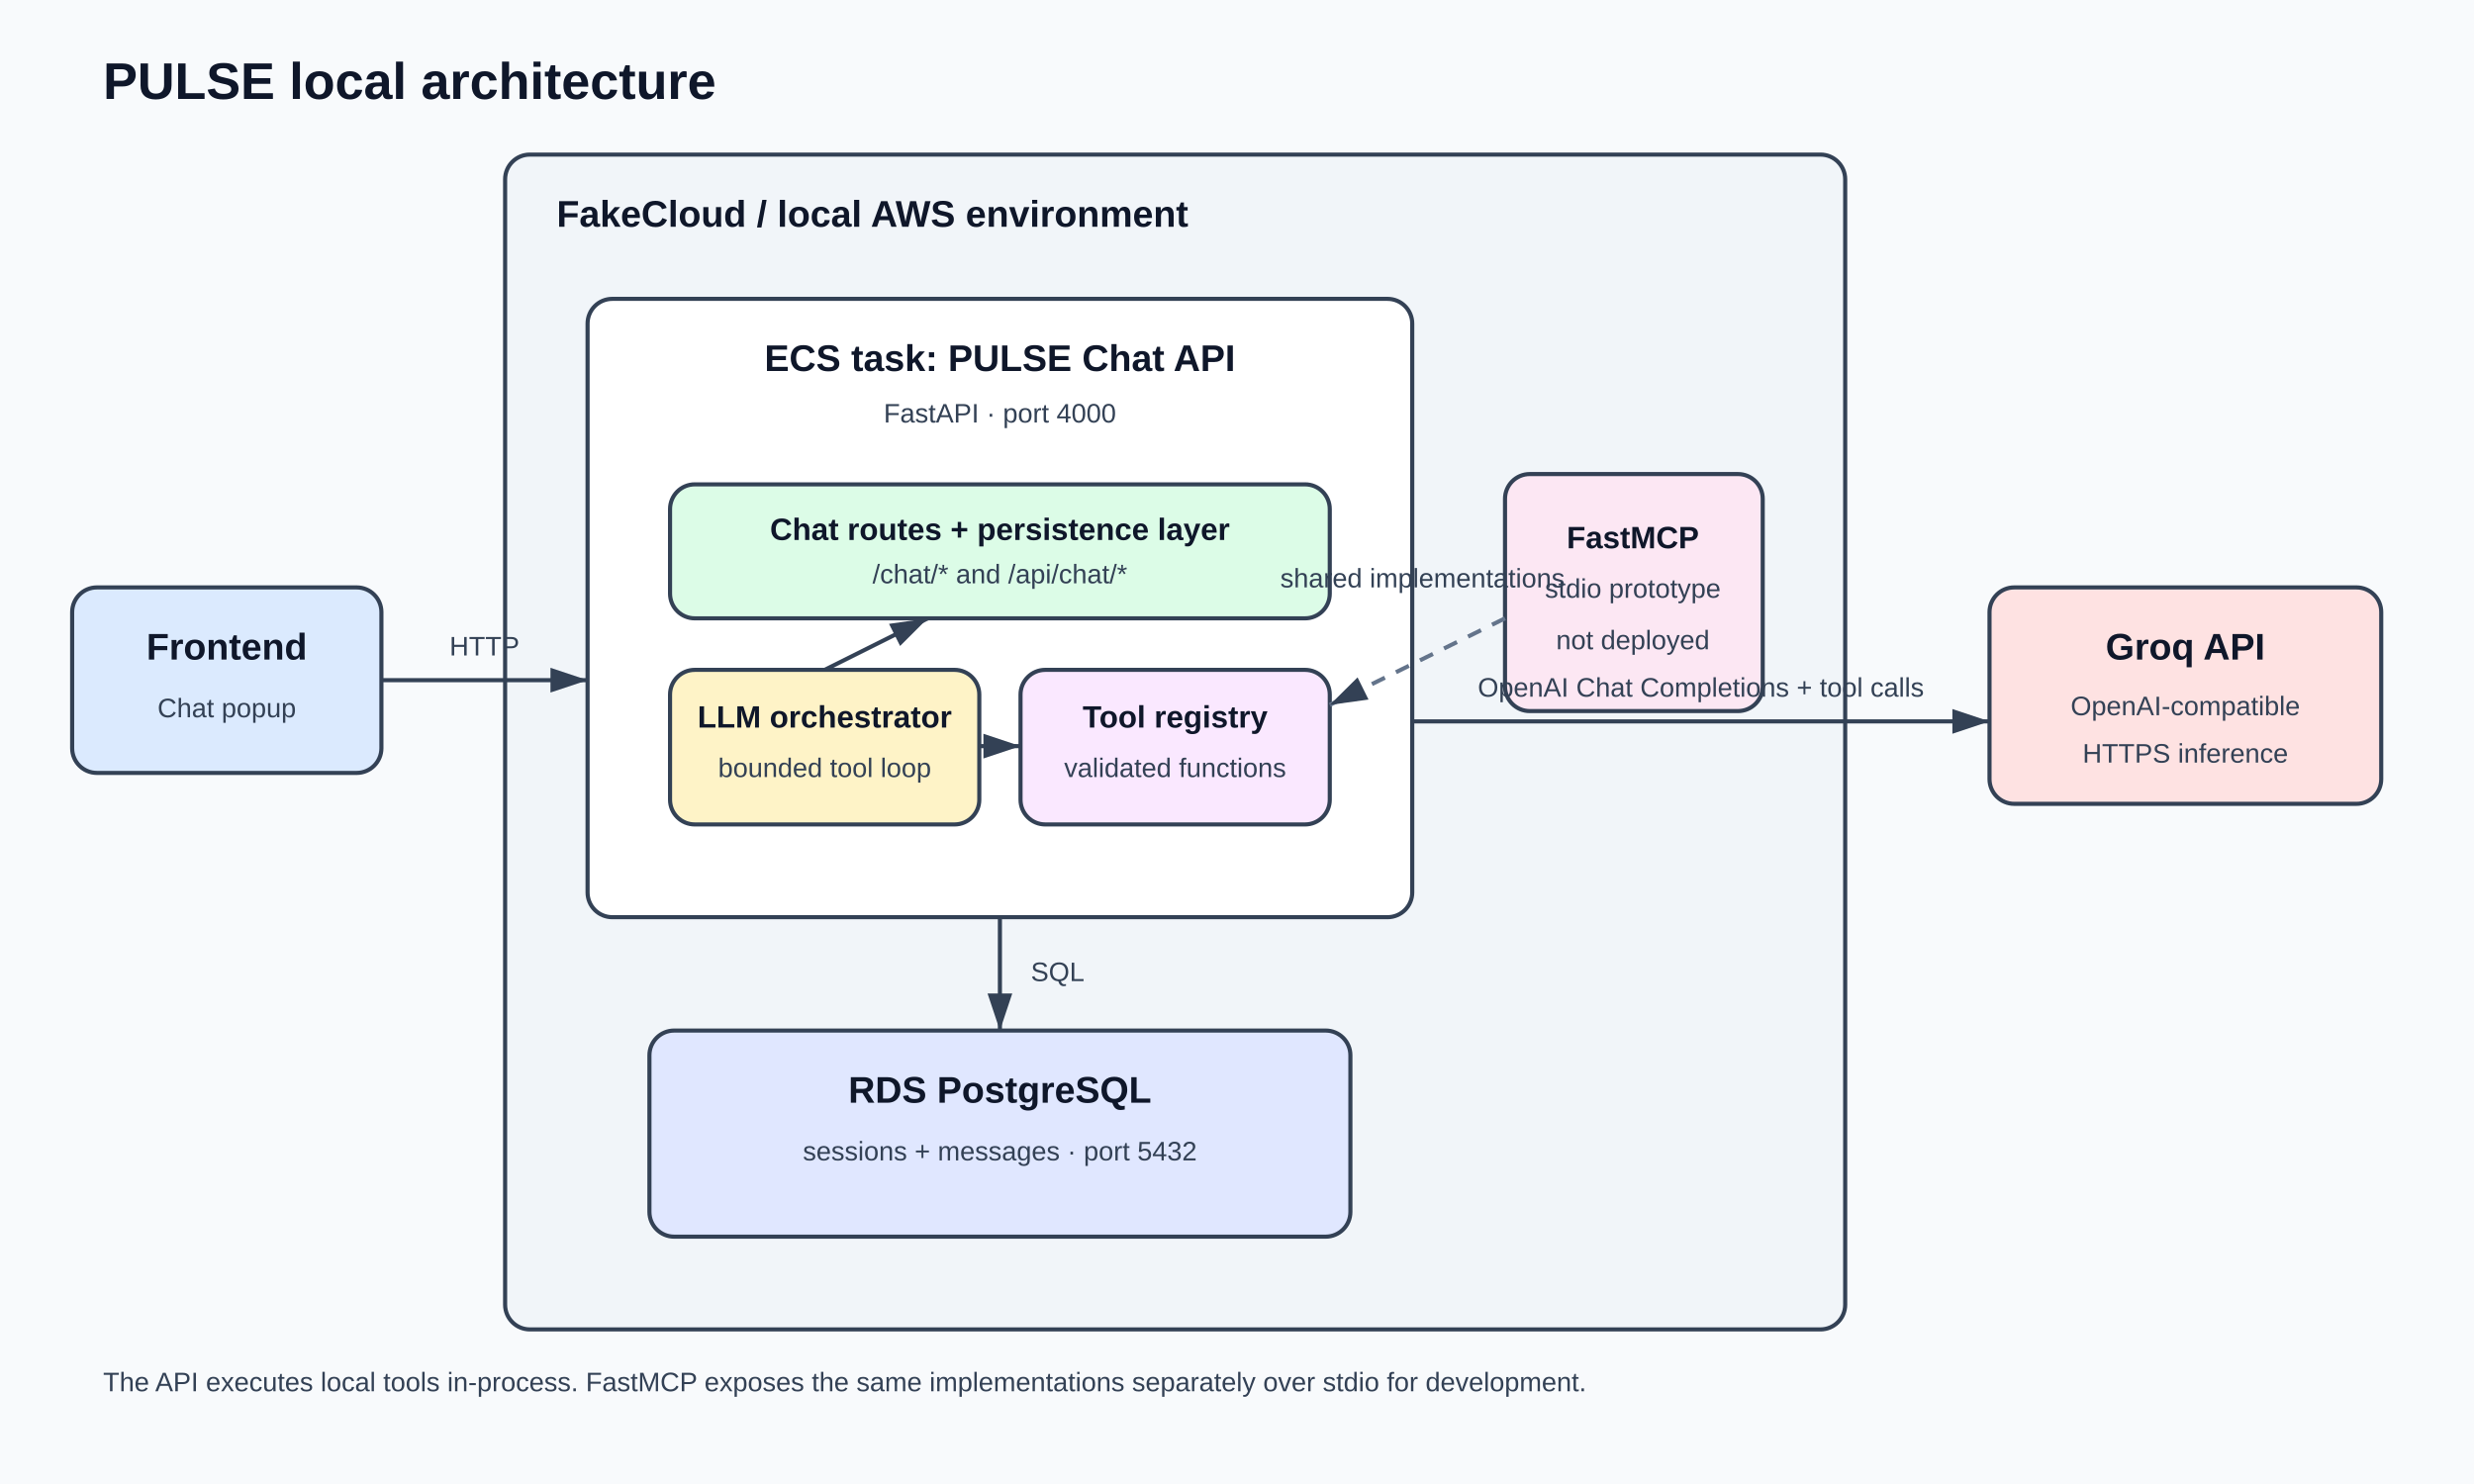
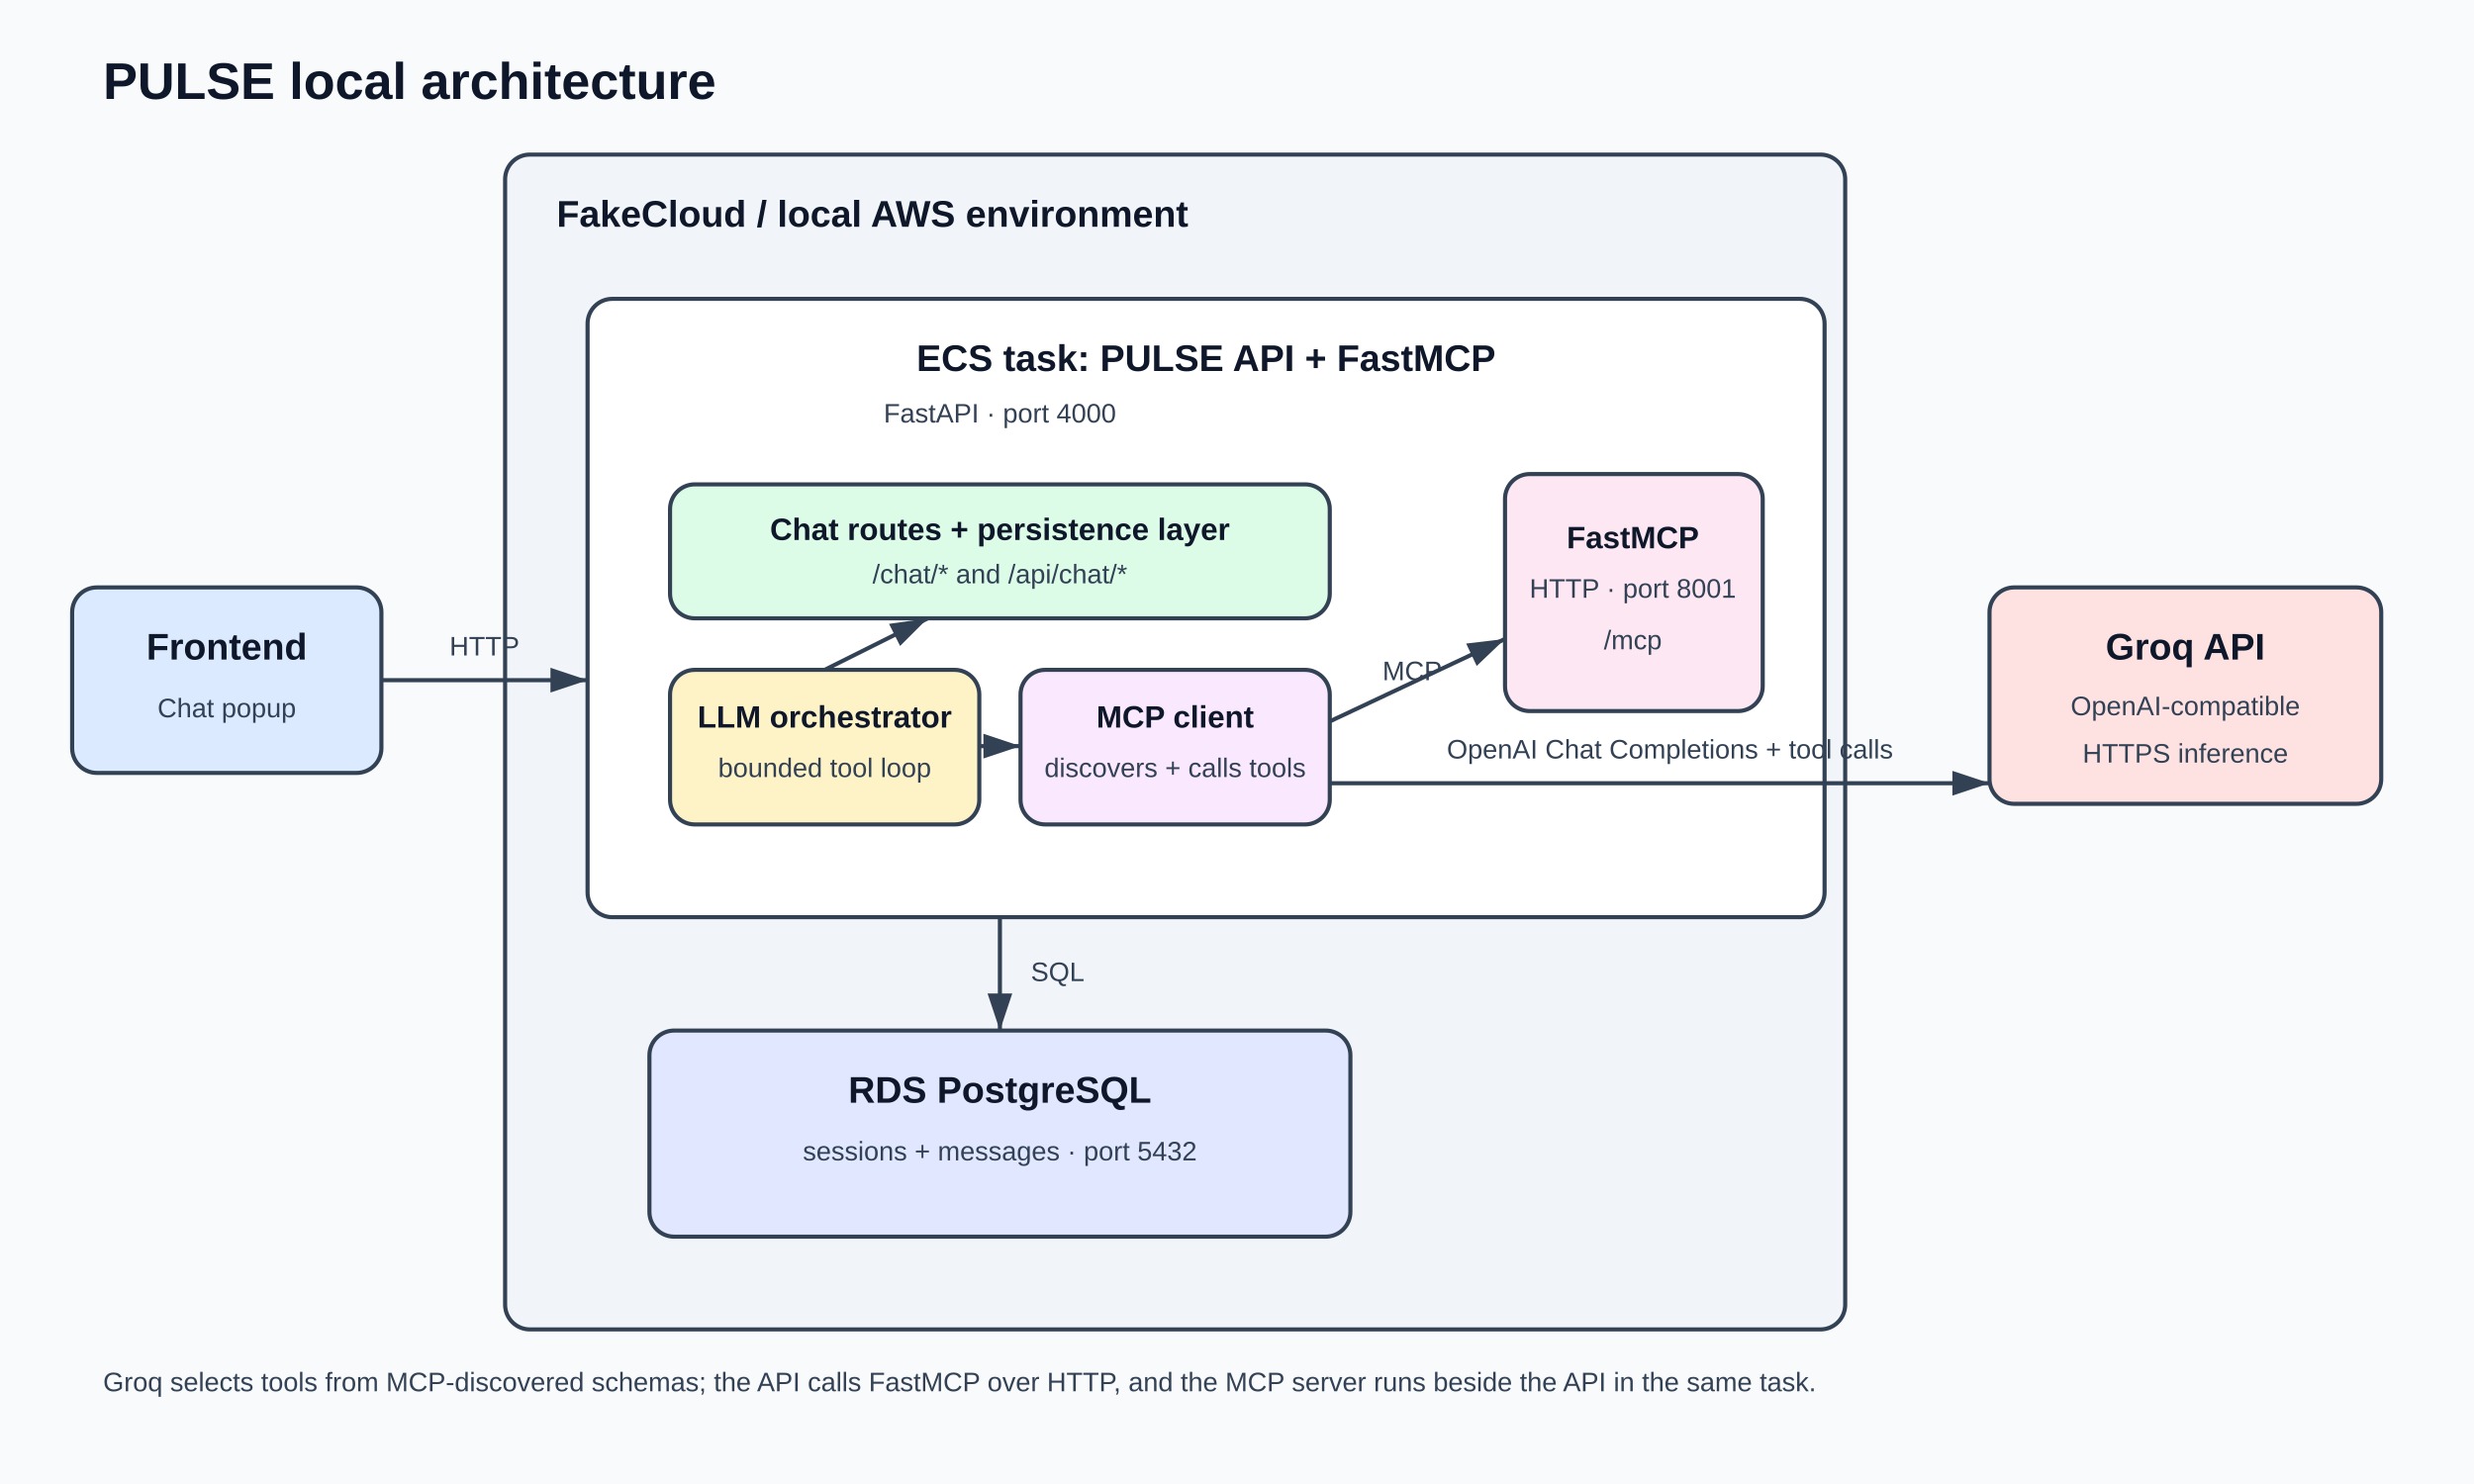
<svg xmlns="http://www.w3.org/2000/svg" width="1200" height="720" viewBox="0 0 1200 720">
  <defs>
    <marker id="arrow" markerWidth="10" markerHeight="10" refX="9" refY="3" orient="auto" markerUnits="strokeWidth">
      <path d="M0,0 L0,6 L9,3 z" fill="#334155" />
    </marker>
    <style>
      .title { font: 700 25px Arial, sans-serif; fill: #0f172a; }
      .heading { font: 700 18px Arial, sans-serif; fill: #0f172a; }
      .label { font: 600 15px Arial, sans-serif; fill: #0f172a; }
      .small { font: 13px Arial, sans-serif; fill: #334155; }
      .box { stroke: #334155; stroke-width: 2; rx: 12; }
      .arrow { stroke: #334155; stroke-width: 2; fill: none; marker-end: url(#arrow); }
    </style>
  </defs>
  <rect width="1200" height="720" fill="#f8fafc" />
  <text x="50" y="48" class="title">PULSE local architecture</text>
  <rect x="35" y="285" width="150" height="90" class="box" fill="#dbeafe" />
  <text x="110" y="320" text-anchor="middle" class="heading">Frontend</text>
  <text x="110" y="348" text-anchor="middle" class="small">Chat popup</text>
  <rect x="245" y="75" width="650" height="570" class="box" fill="#f1f5f9" />
  <text x="270" y="110" class="heading">FakeCloud / local AWS environment</text>
-   <rect x="285" y="145" width="400" height="300" class="box" fill="#ffffff" />
-   <text x="485" y="180" text-anchor="middle" class="heading">ECS task: PULSE Chat API</text>
+   <rect x="285" y="145" width="600" height="300" class="box" fill="#ffffff" />
+   <text x="585" y="180" text-anchor="middle" class="heading">ECS task: PULSE API + FastMCP</text>
  <text x="485" y="205" text-anchor="middle" class="small">FastAPI · port 4000</text>
  <rect x="325" y="235" width="320" height="65" class="box" fill="#dcfce7" />
  <text x="485" y="262" text-anchor="middle" class="label">Chat routes + persistence layer</text>
  <text x="485" y="283" text-anchor="middle" class="small">/chat/* and /api/chat/*</text>
  <rect x="325" y="325" width="150" height="75" class="box" fill="#fef3c7" />
  <text x="400" y="353" text-anchor="middle" class="label">LLM orchestrator</text>
  <text x="400" y="377" text-anchor="middle" class="small">bounded tool loop</text>
  <rect x="495" y="325" width="150" height="75" class="box" fill="#fae8ff" />
-   <text x="570" y="353" text-anchor="middle" class="label">Tool registry</text>
-   <text x="570" y="377" text-anchor="middle" class="small">validated functions</text>
+   <text x="570" y="353" text-anchor="middle" class="label">MCP client</text>
+   <text x="570" y="377" text-anchor="middle" class="small">discovers + calls tools</text>
  <rect x="315" y="500" width="340" height="100" class="box" fill="#e0e7ff" />
  <text x="485" y="535" text-anchor="middle" class="heading">RDS PostgreSQL</text>
  <text x="485" y="563" text-anchor="middle" class="small">sessions + messages · port 5432</text>
  <rect x="730" y="230" width="125" height="115" class="box" fill="#fce7f3" />
  <text x="792" y="266" text-anchor="middle" class="label">FastMCP</text>
-   <text x="792" y="290" text-anchor="middle" class="small">stdio prototype</text>
-   <text x="792" y="315" text-anchor="middle" class="small">not deployed</text>
+   <text x="792" y="290" text-anchor="middle" class="small">HTTP · port 8001</text>
+   <text x="792" y="315" text-anchor="middle" class="small">/mcp</text>
  <rect x="965" y="285" width="190" height="105" class="box" fill="#fee2e2" />
  <text x="1060" y="320" text-anchor="middle" class="heading">Groq API</text>
  <text x="1060" y="347" text-anchor="middle" class="small">OpenAI-compatible</text>
  <text x="1060" y="370" text-anchor="middle" class="small">HTTPS inference</text>
  <path d="M185 330 L285 330" class="arrow" />
  <text x="235" y="318" text-anchor="middle" class="small">HTTP</text>
  <path d="M400 325 L450 300" class="arrow" />
  <path d="M475 362 L495 362" class="arrow" />
  <path d="M485 445 L485 500" class="arrow" />
  <text x="500" y="476" class="small">SQL</text>
-   <path d="M685 350 L965 350" class="arrow" />
-   <text x="825" y="338" text-anchor="middle" class="small">OpenAI Chat Completions + tool calls</text>
-   <path d="M730 300 L645 342" stroke="#64748b" stroke-width="2" stroke-dasharray="7 6" fill="none" marker-end="url(#arrow)" />
-   <text x="690" y="285" text-anchor="middle" class="small">shared implementations</text>
-   <text x="50" y="675" class="small">The API executes local tools in-process. FastMCP exposes the same implementations separately over stdio for development.</text>
+   <path d="M645 350 L730 310" class="arrow" />
+   <text x="685" y="330" text-anchor="middle" class="small">MCP</text>
+   <path d="M645 380 L965 380" class="arrow" />
+   <text x="810" y="368" text-anchor="middle" class="small">OpenAI Chat Completions + tool calls</text>
+   <text x="50" y="675" class="small">Groq selects tools from MCP-discovered schemas; the API calls FastMCP over HTTP, and the MCP server runs beside the API in the same task.</text>
</svg>
